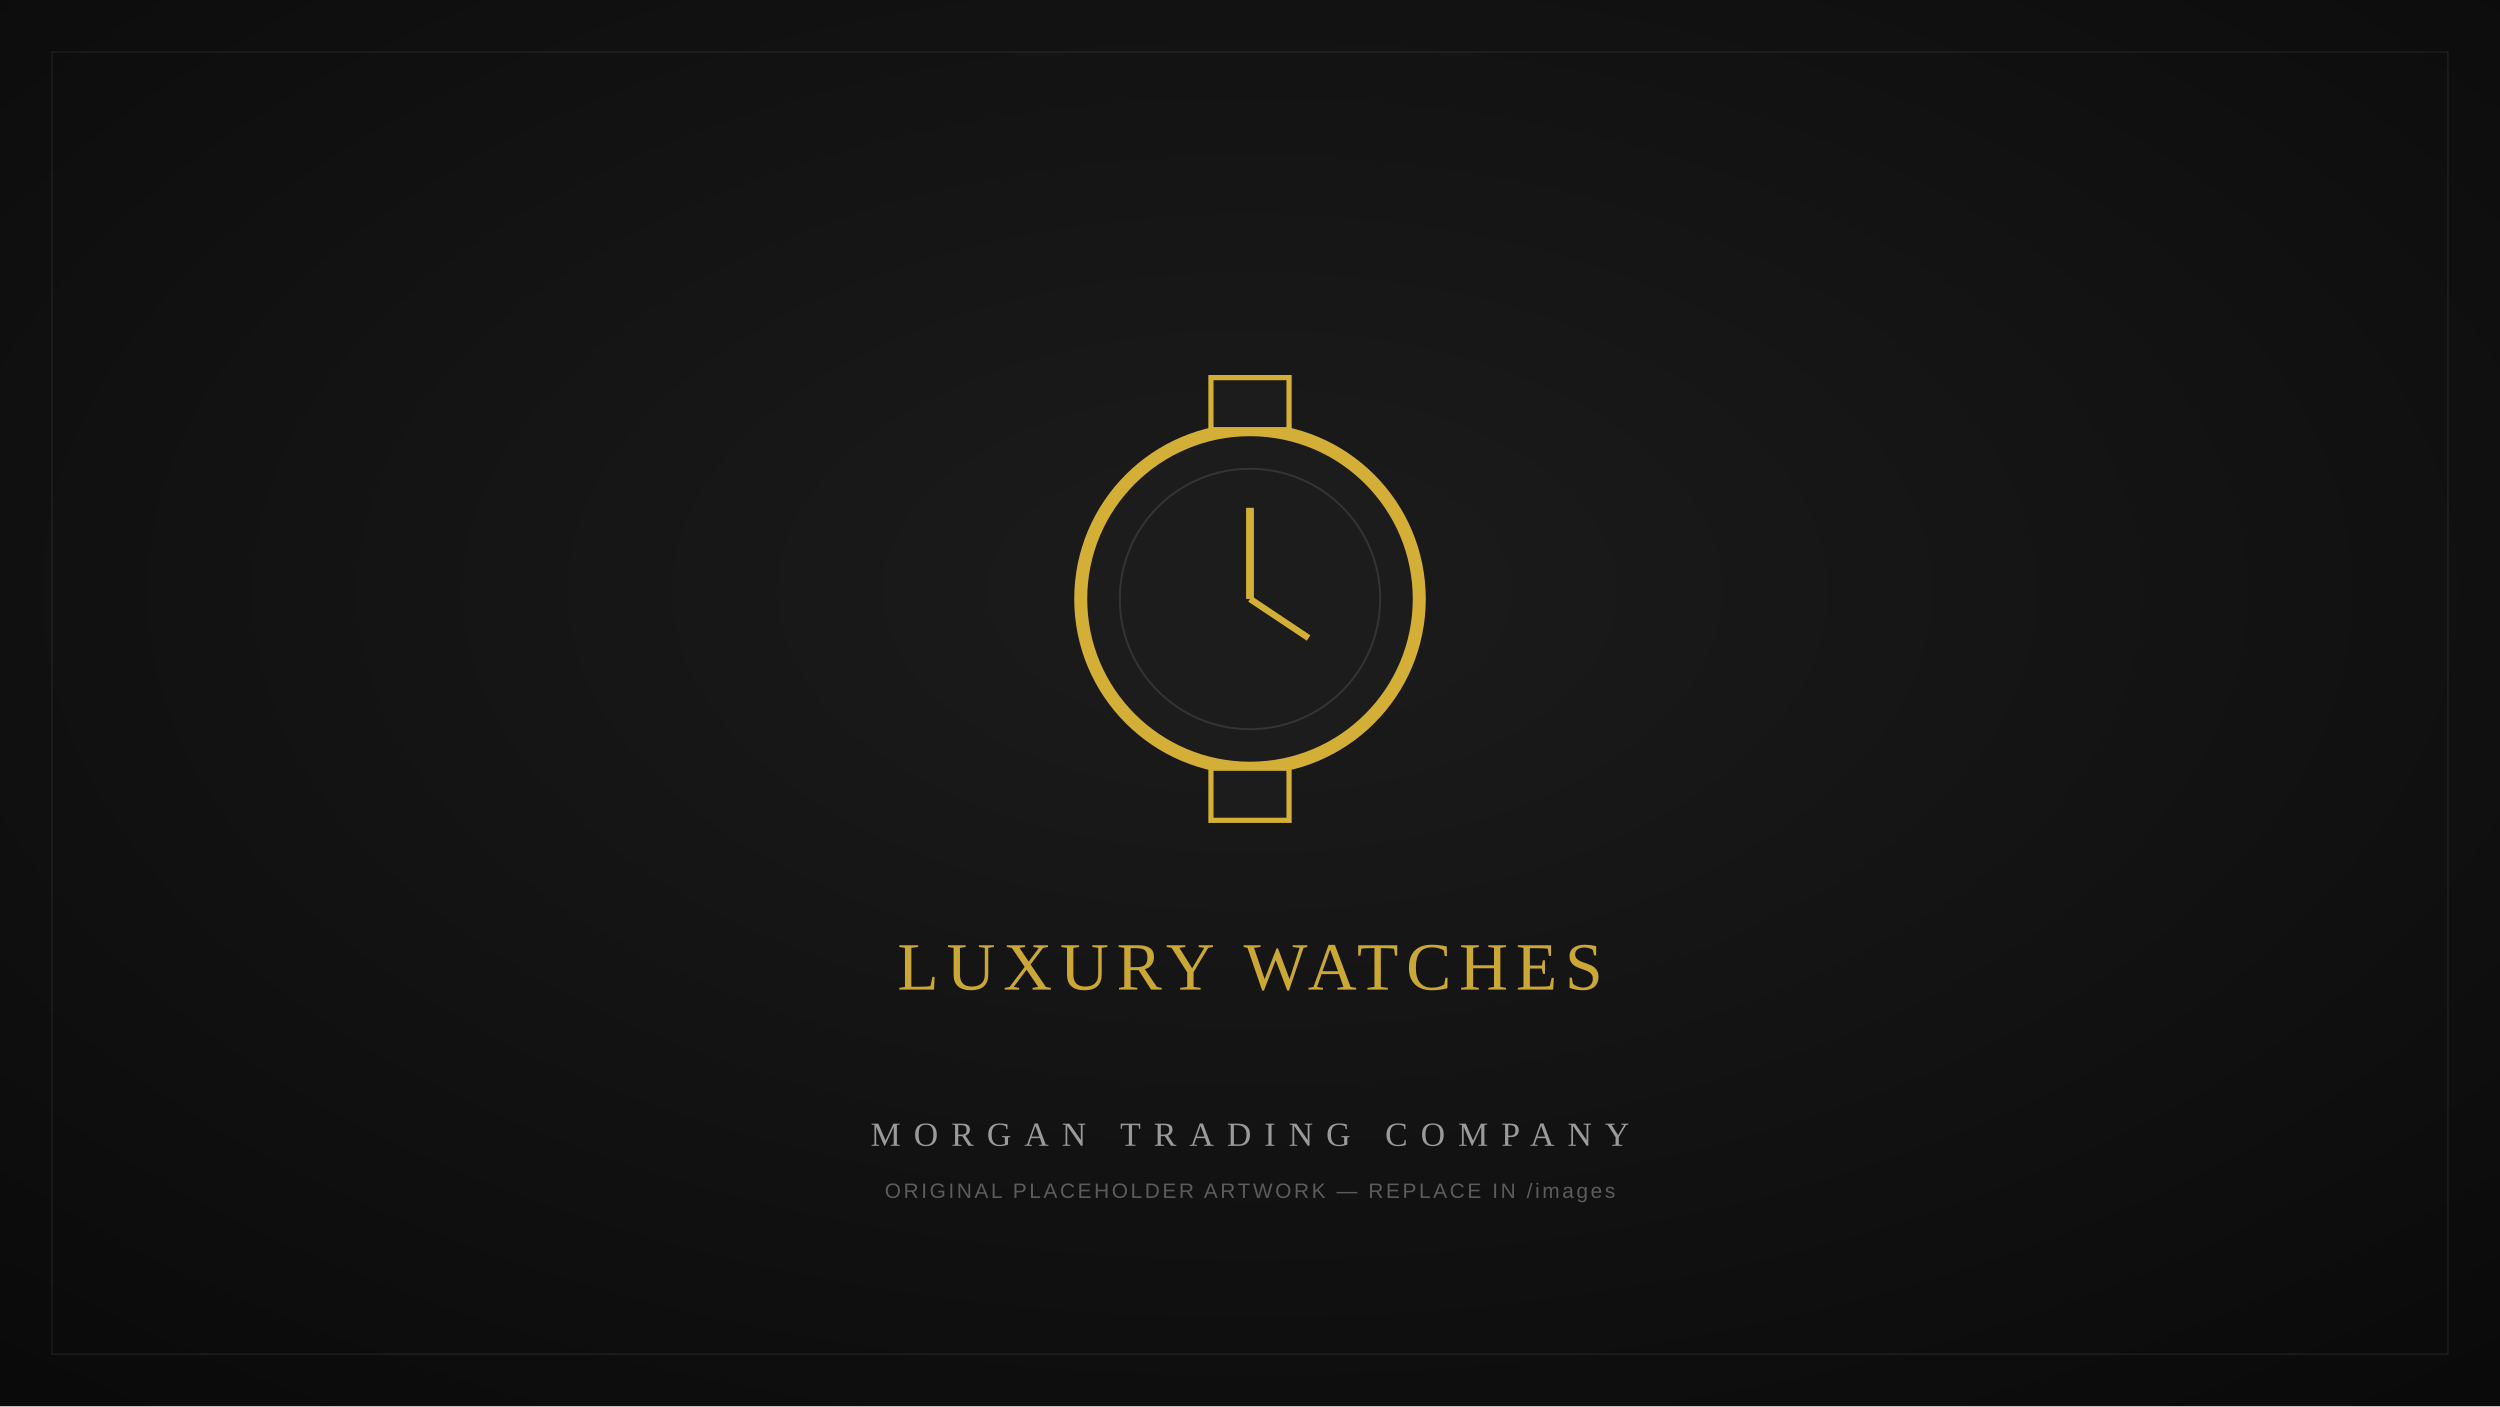
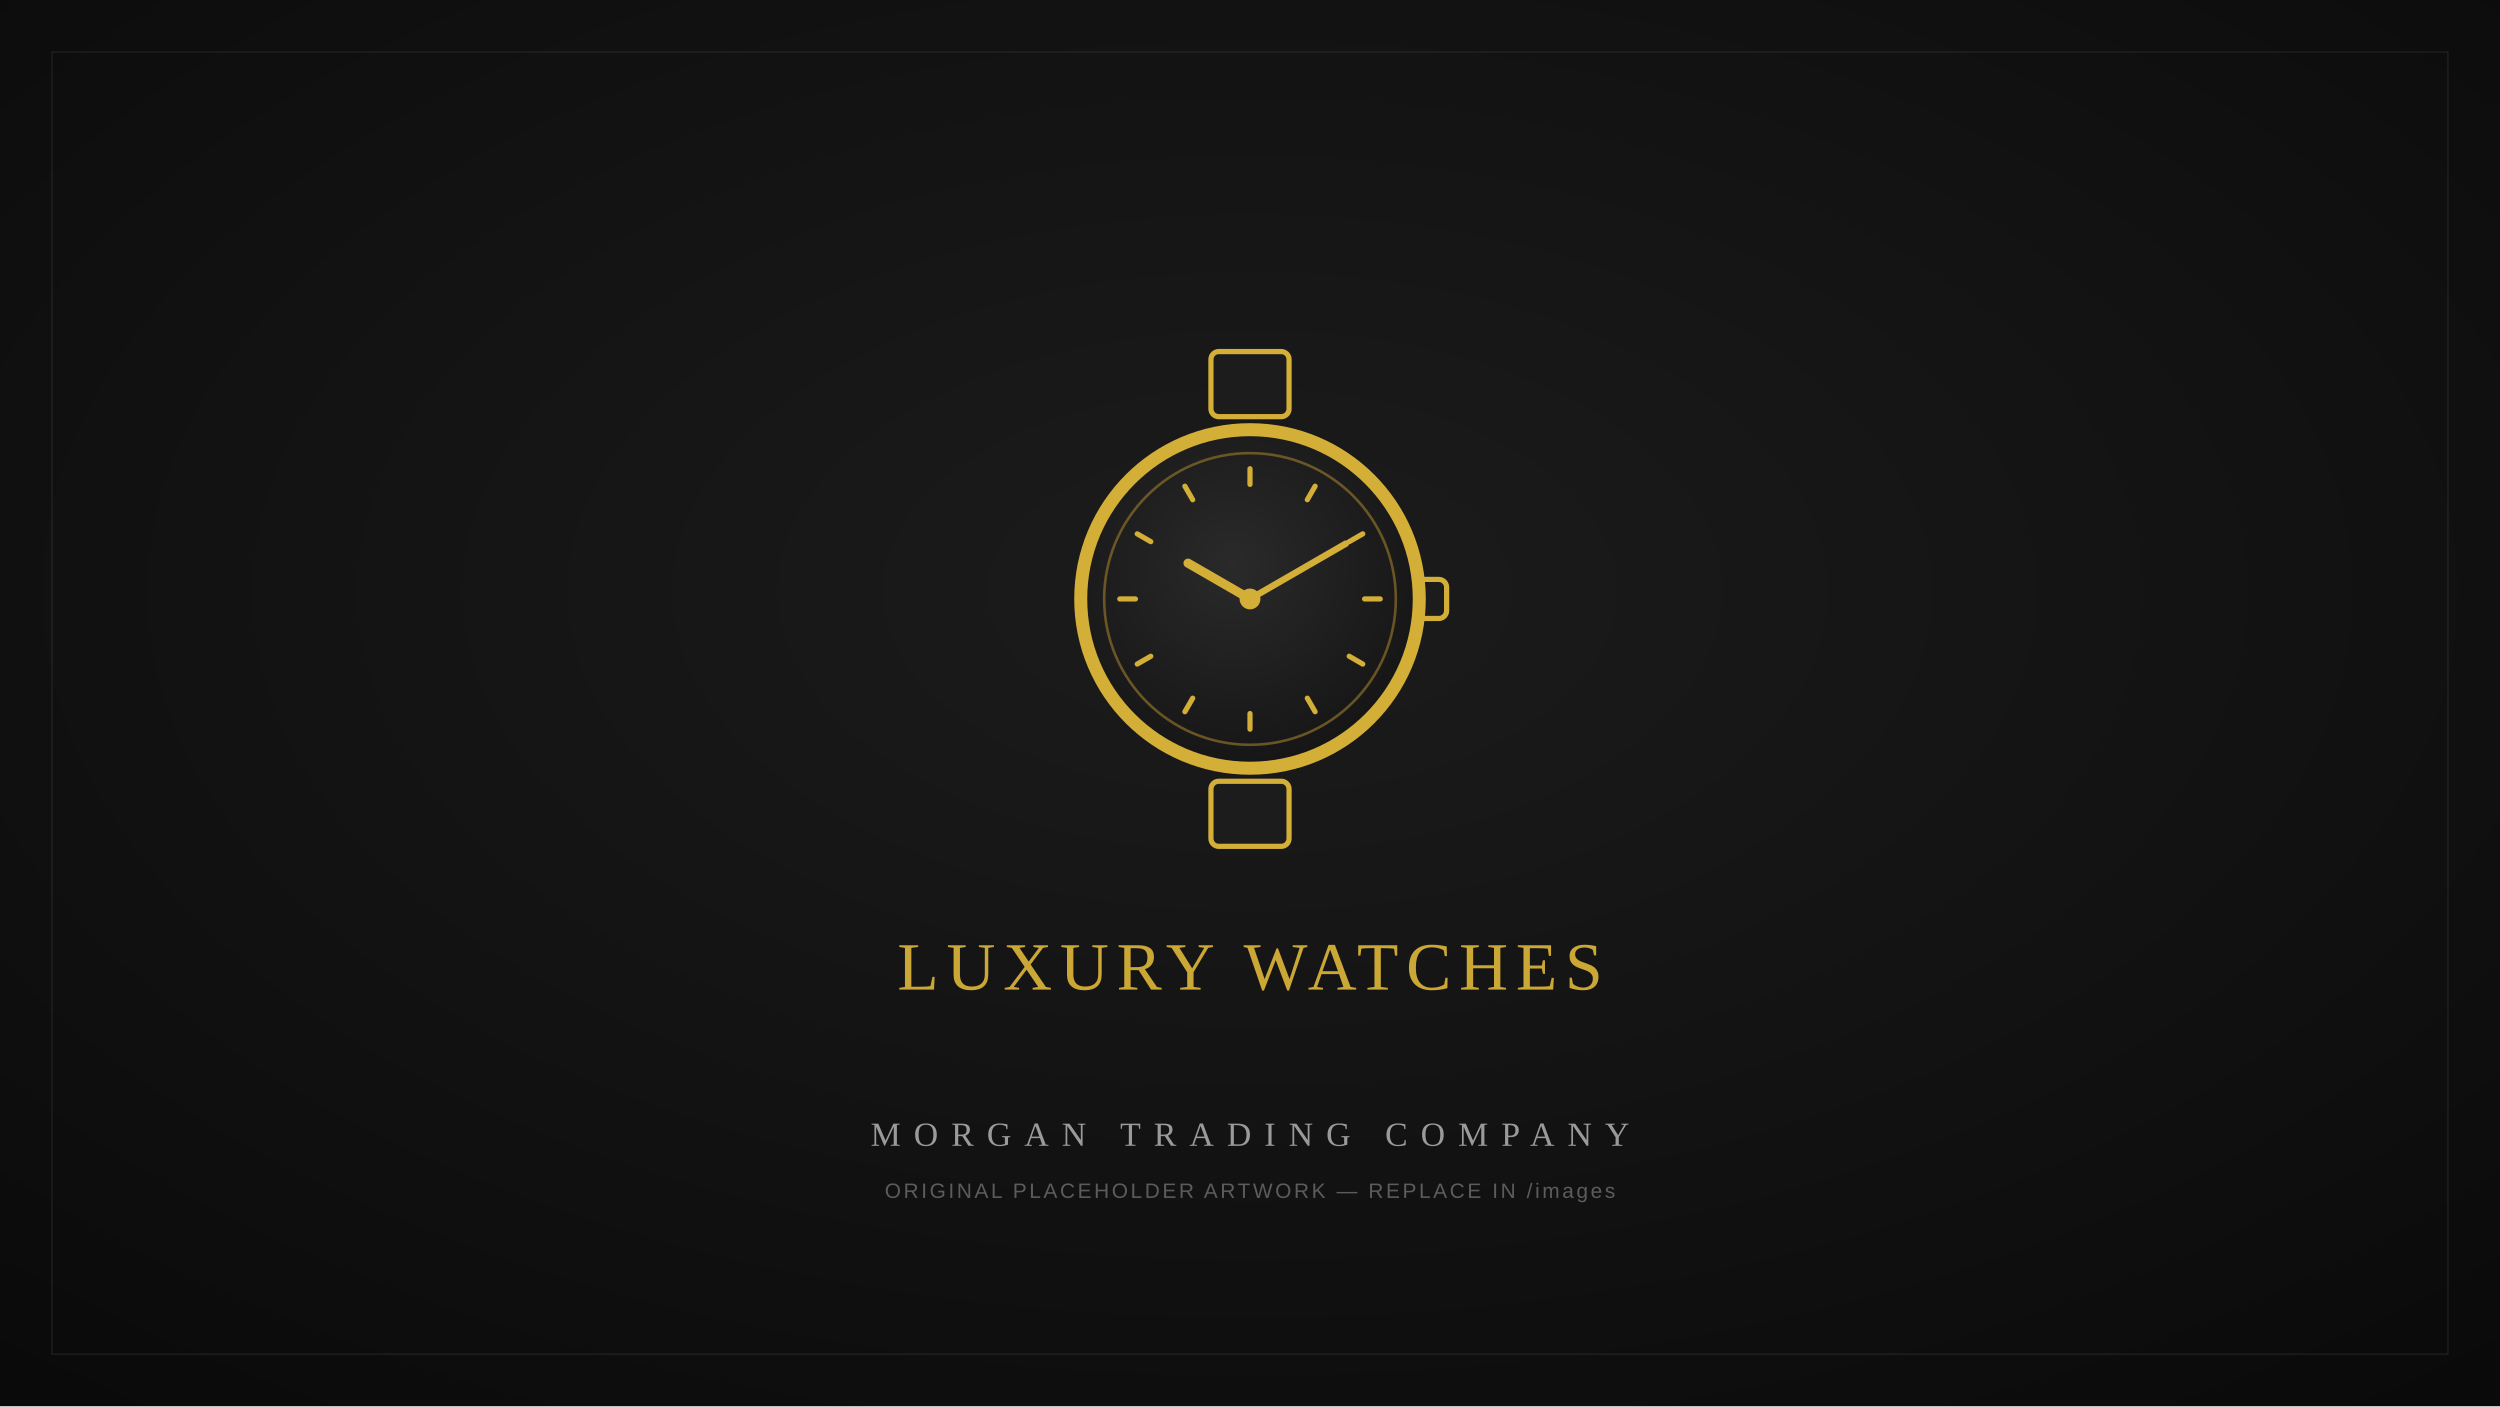
<svg xmlns="http://www.w3.org/2000/svg" width="1920" height="1080" viewBox="0 0 1920 1080">
  <defs>
    <radialGradient id="bg" cx="50%" cy="42%" r="75%">
      <stop offset="0%" stop-color="#1c1c1c" />
      <stop offset="100%" stop-color="#0a0a0a" />
    </radialGradient>
+     <radialGradient id="face1" cx="45%" cy="40%" r="65%">
+       <stop offset="0%" stop-color="#2a2a2a" />
+       <stop offset="100%" stop-color="#141414" />
+     </radialGradient>
  </defs>
  <rect width="1920" height="1080" fill="url(#bg)" />
  <g>
-     <circle cx="960" cy="460" r="130" fill="#1c1c1c" stroke="#D4AF37" stroke-width="10" />
-     <circle cx="960" cy="460" r="100" fill="none" stroke="#444444" stroke-width="1.5" opacity="0.6" />
-     <line x1="960" y1="460" x2="960" y2="390" stroke="#D4AF37" stroke-width="6" />
-     <line x1="960" y1="460" x2="1005" y2="490" stroke="#D4AF37" stroke-width="5" />
-     <rect x="930" y="290" width="60" height="40" fill="#1c1c1c" stroke="#D4AF37" stroke-width="4" />
-     <rect x="930" y="590" width="60" height="40" fill="#1c1c1c" stroke="#D4AF37" stroke-width="4" />
+     <rect x="930" y="270" width="60" height="50" rx="6" fill="#1c1c1c" stroke="#D4AF37" stroke-width="4" />
+     <rect x="930" y="600" width="60" height="50" rx="6" fill="#1c1c1c" stroke="#D4AF37" stroke-width="4" />
+     <rect x="1085" y="445" width="26" height="30" rx="6" fill="#1c1c1c" stroke="#D4AF37" stroke-width="4" />
+     <circle cx="960" cy="460" r="130" fill="url(#face1)" stroke="#D4AF37" stroke-width="10" />
+     <circle cx="960" cy="460" r="112" fill="none" stroke="#8B6F2A" stroke-width="2" opacity="0.7" />
+     <line x1="960.0" y1="360.0" x2="960.0" y2="372.0" stroke="#D4AF37" stroke-width="4" stroke-linecap="round" />
+     <line x1="1010.0" y1="373.4" x2="1004.0" y2="383.8" stroke="#D4AF37" stroke-width="4" stroke-linecap="round" />
+     <line x1="1046.6" y1="410.0" x2="1036.2" y2="416.0" stroke="#D4AF37" stroke-width="4" stroke-linecap="round" />
+     <line x1="1060.0" y1="460.0" x2="1048.0" y2="460.0" stroke="#D4AF37" stroke-width="4" stroke-linecap="round" />
+     <line x1="1046.6" y1="510.0" x2="1036.2" y2="504.0" stroke="#D4AF37" stroke-width="4" stroke-linecap="round" />
+     <line x1="1010.0" y1="546.6" x2="1004.0" y2="536.2" stroke="#D4AF37" stroke-width="4" stroke-linecap="round" />
+     <line x1="960.0" y1="560.0" x2="960.0" y2="548.0" stroke="#D4AF37" stroke-width="4" stroke-linecap="round" />
+     <line x1="910.0" y1="546.6" x2="916.0" y2="536.2" stroke="#D4AF37" stroke-width="4" stroke-linecap="round" />
+     <line x1="873.4" y1="510.0" x2="883.8" y2="504.0" stroke="#D4AF37" stroke-width="4" stroke-linecap="round" />
+     <line x1="860.0" y1="460.0" x2="872.0" y2="460.0" stroke="#D4AF37" stroke-width="4" stroke-linecap="round" />
+     <line x1="873.4" y1="410.0" x2="883.8" y2="416.0" stroke="#D4AF37" stroke-width="4" stroke-linecap="round" />
+     <line x1="910.0" y1="373.4" x2="916.0" y2="383.8" stroke="#D4AF37" stroke-width="4" stroke-linecap="round" />
+     <line x1="960" y1="460" x2="912.4" y2="432.5" stroke="#D4AF37" stroke-width="7" stroke-linecap="round" />
+     <line x1="960" y1="460" x2="1033.6" y2="417.5" stroke="#D4AF37" stroke-width="5" stroke-linecap="round" />
+     <circle cx="960" cy="460" r="8" fill="#D4AF37" />
  </g>
  <text x="960" y="760" font-family="Georgia, 'Times New Roman', serif" font-size="52" fill="#D4AF37" text-anchor="middle" letter-spacing="6" opacity="0.95">LUXURY WATCHES</text>
  <text x="960" y="880" font-family="Georgia, 'Times New Roman', serif" font-size="26" fill="#9a9a9a" text-anchor="middle" letter-spacing="10">MORGAN TRADING COMPANY</text>
  <text x="960" y="920" font-family="Arial, sans-serif" font-size="16" fill="#5c5c5c" text-anchor="middle" letter-spacing="2">ORIGINAL PLACEHOLDER ARTWORK — REPLACE IN /images</text>
  <rect x="40" y="40" width="1840" height="1000" fill="none" stroke="#444444" stroke-width="1" opacity="0.35" />
</svg>
